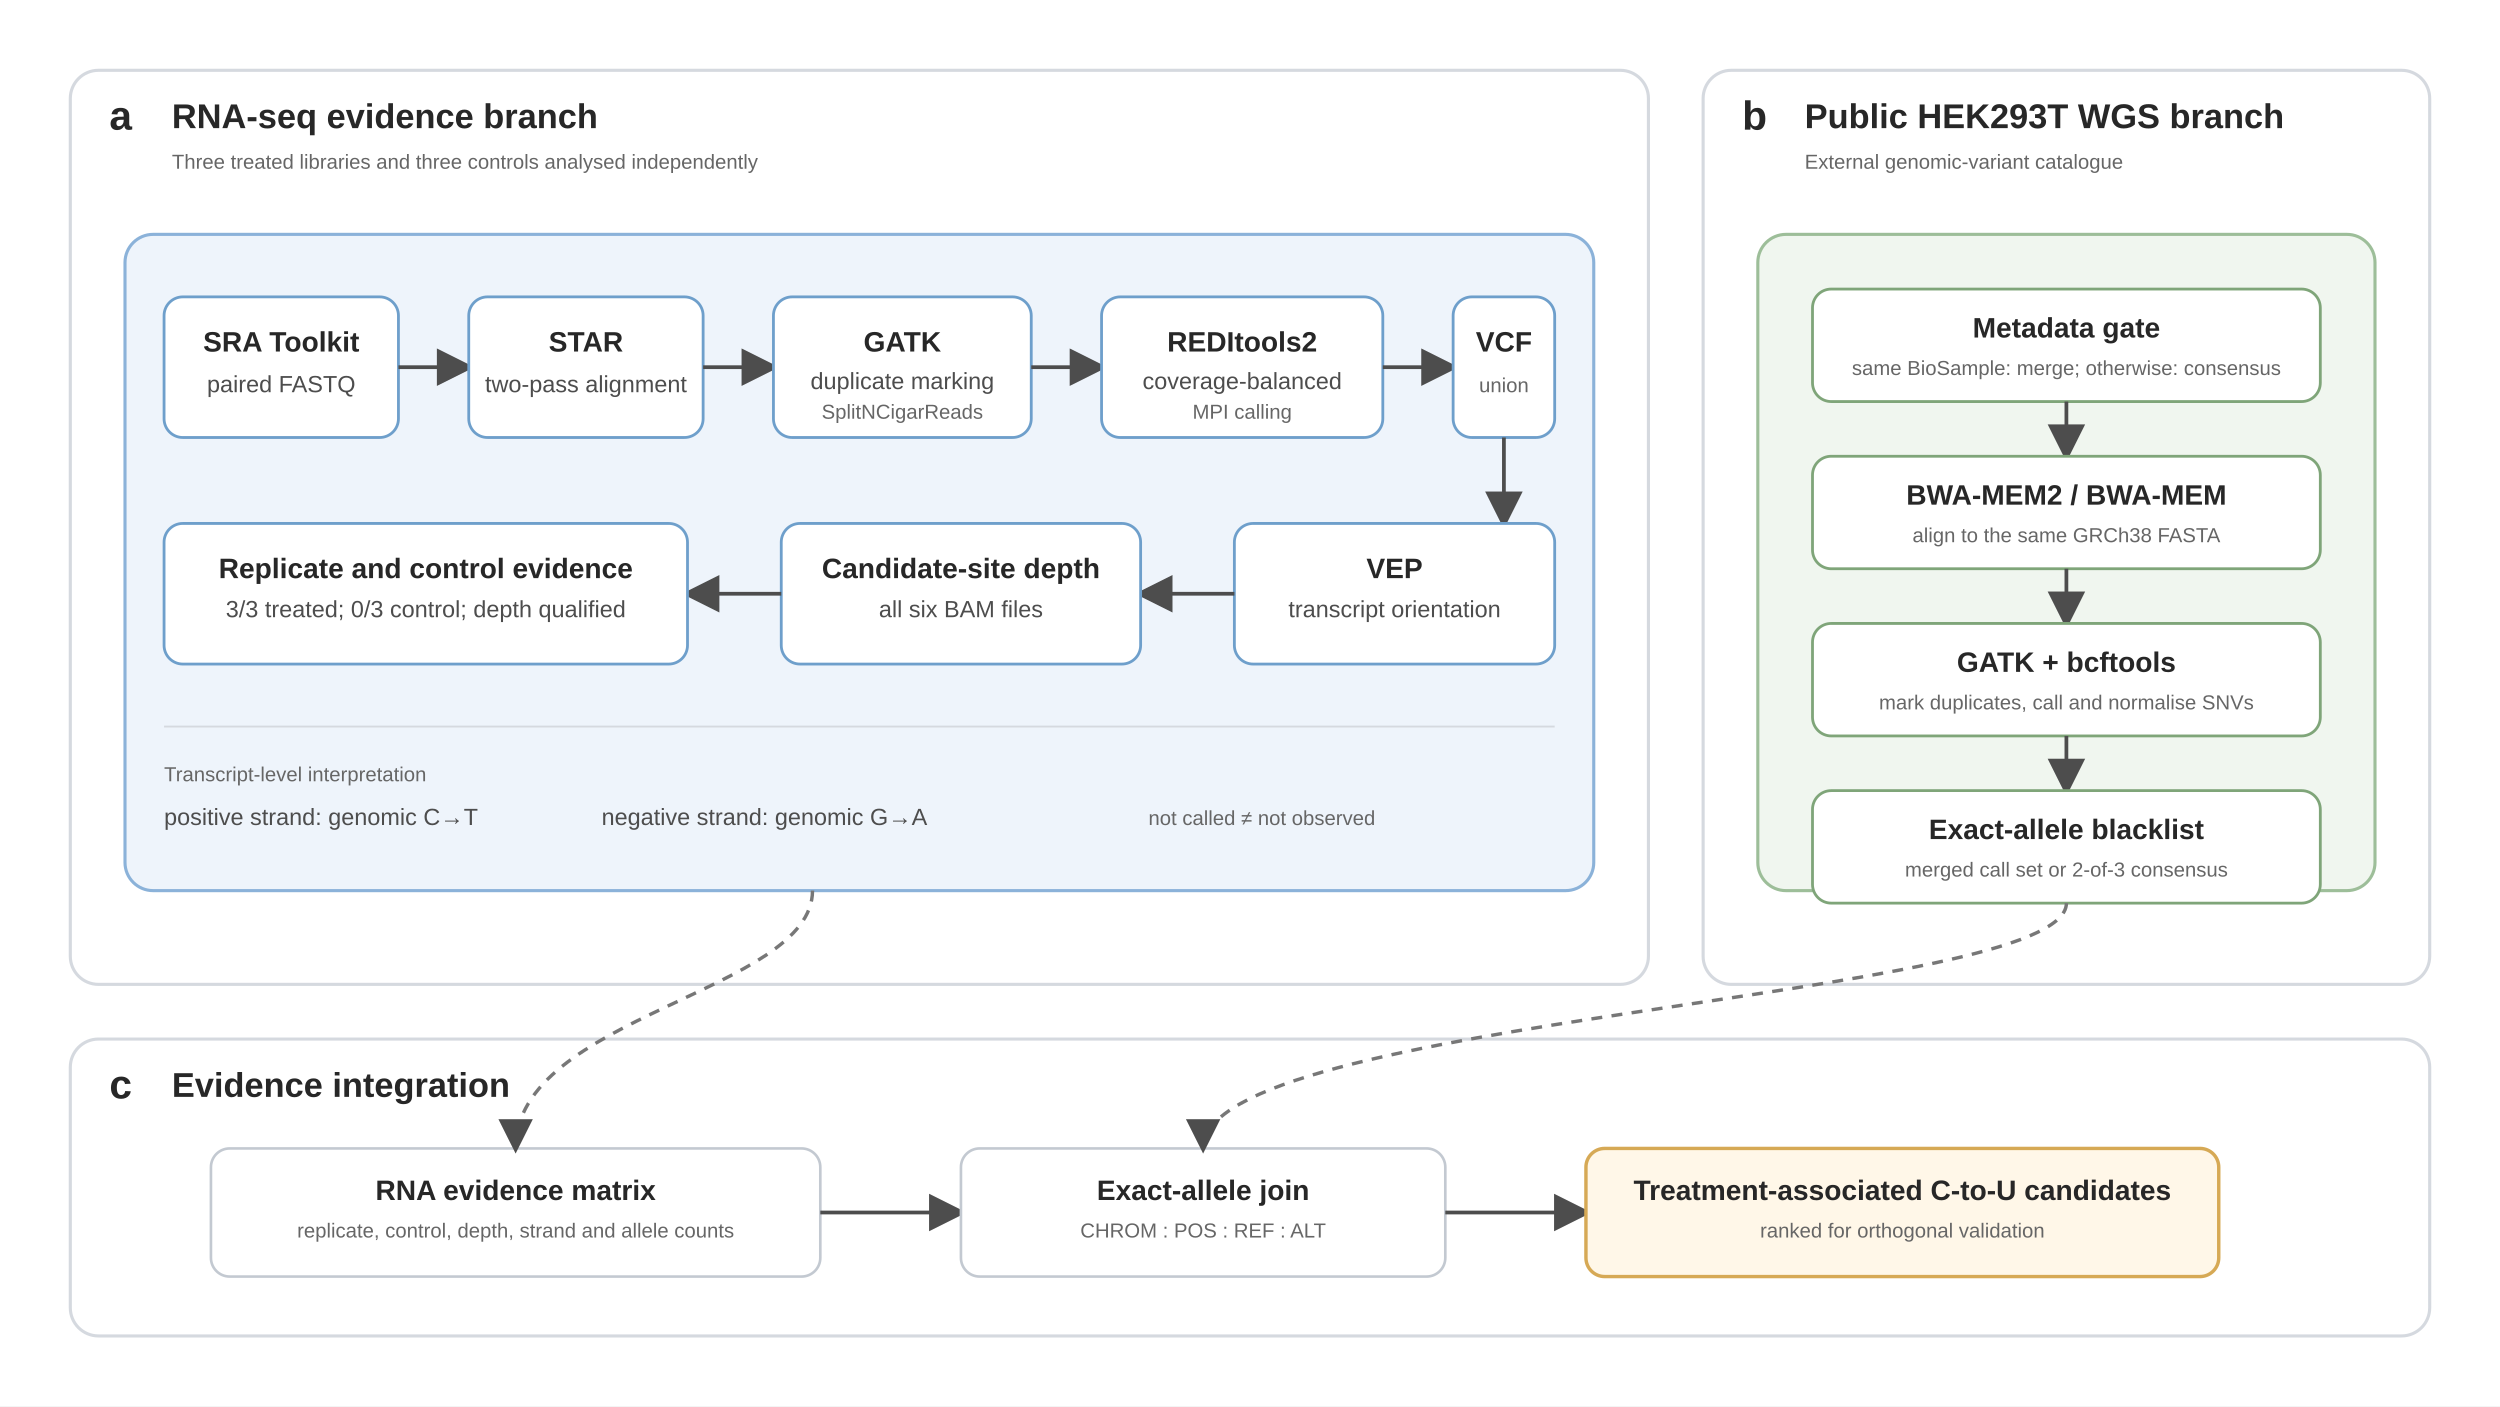
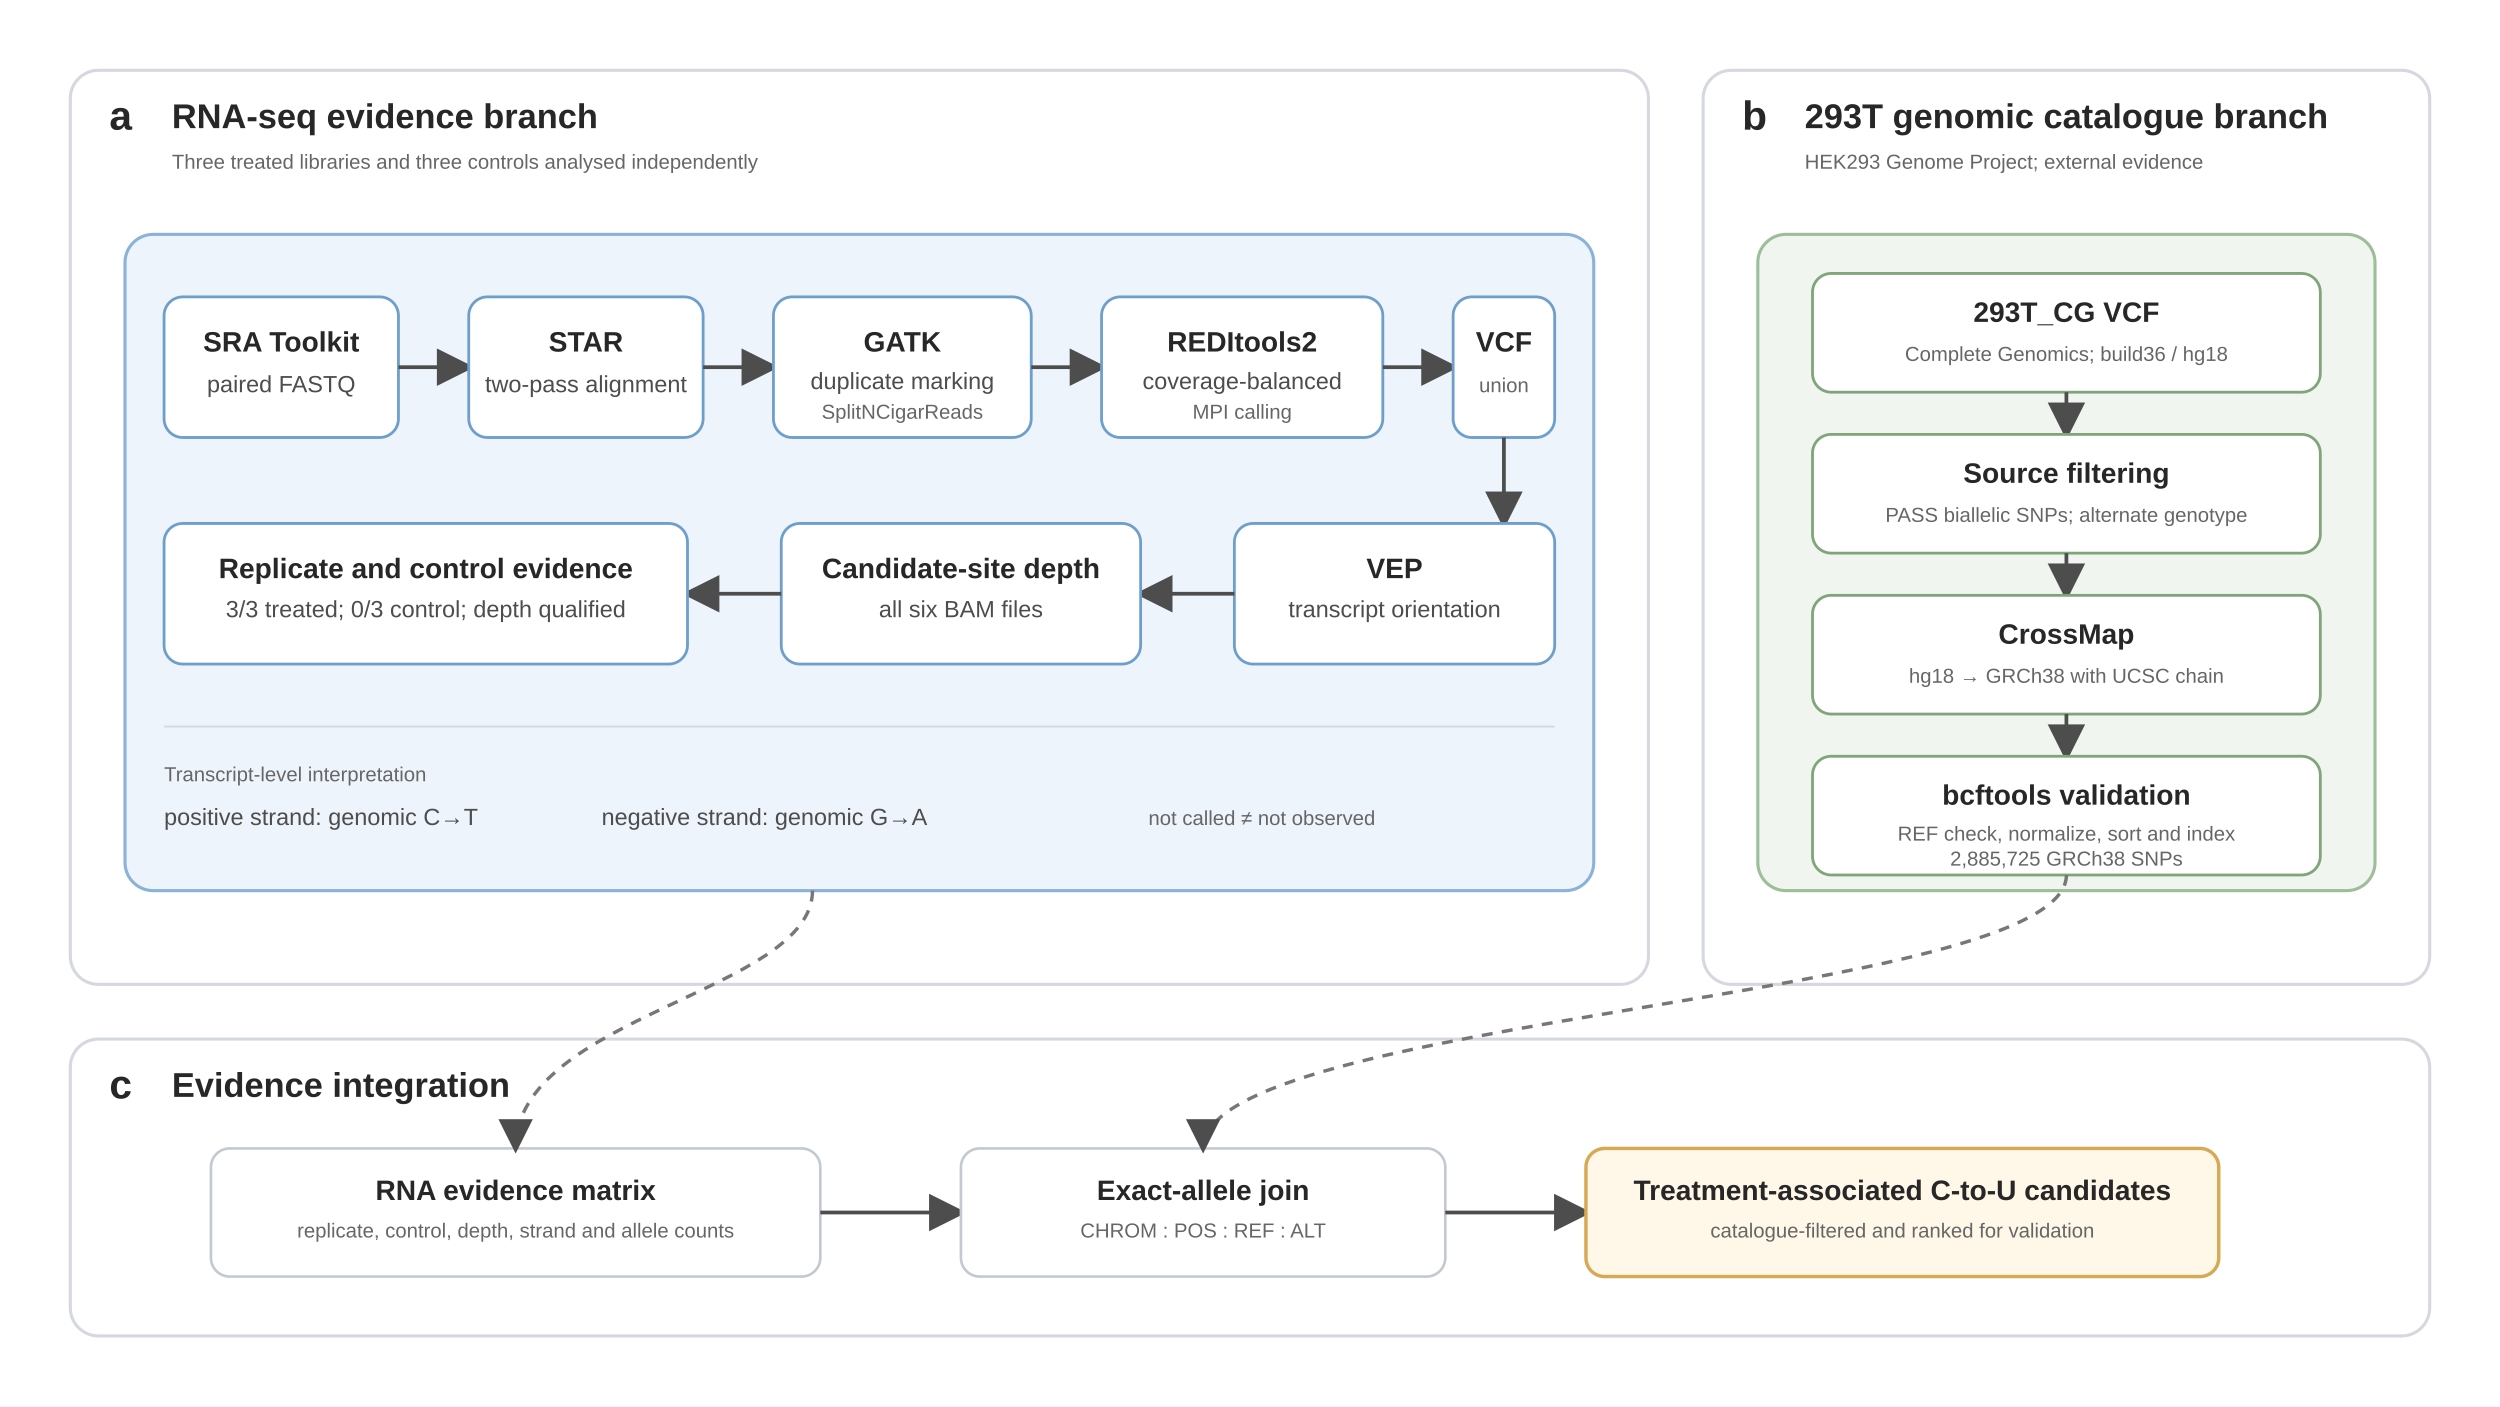
<svg xmlns="http://www.w3.org/2000/svg" width="1600" height="900" viewBox="0 0 1600 900" role="img" aria-labelledby="title desc">
  <defs>
    <marker id="arrow" markerWidth="10" markerHeight="10" refX="8.5" refY="5" orient="auto">
      <path d="M0,0 L10,5 L0,10 Z" fill="#4D4D4D" />
    </marker>
    <style>
-       .panel{fill:#FFFFFF;stroke:#D5D9DF;stroke-width:2}.rna{fill:#EEF4FB;stroke:#8BB2D9;stroke-width:2}.wgs{fill:#F0F6EF;stroke:#9DBE99;stroke-width:2}.final{fill:#FFF7E8;stroke:#D6A955;stroke-width:2.2}.node{fill:#FFFFFF;stroke:#C3C9D1;stroke-width:1.7}.node-rna{fill:#FFFFFF;stroke:#6E9FCB;stroke-width:1.8}.node-wgs{fill:#FFFFFF;stroke:#7FA579;stroke-width:1.8}.label{font-family:Arial,Helvetica,sans-serif;font-size:18px;font-weight:700;fill:#272727}.body{font-family:Arial,Helvetica,sans-serif;font-size:15px;font-weight:400;fill:#4D4D4D}.small{font-family:Arial,Helvetica,sans-serif;font-size:13px;font-weight:400;fill:#666666}.panel-letter{font-family:Arial,Helvetica,sans-serif;font-size:26px;font-weight:700;fill:#272727}.panel-title{font-family:Arial,Helvetica,sans-serif;font-size:22px;font-weight:700;fill:#272727}.arrow{stroke:#4D4D4D;stroke-width:2.4;fill:none;marker-end:url(#arrow)}.merge{stroke:#777777;stroke-width:2.2;stroke-dasharray:7 6;fill:none;marker-end:url(#arrow)}.rule{stroke:#D5D9DF;stroke-width:1.2}
+       .panel{fill:#FFFFFF;stroke:#D5D9DF;stroke-width:2}.rna{fill:#EEF4FB;stroke:#8BB2D9;stroke-width:2}.catalogue{fill:#F0F6EF;stroke:#9DBE99;stroke-width:2}.final{fill:#FFF7E8;stroke:#D6A955;stroke-width:2.2}.node{fill:#FFFFFF;stroke:#C3C9D1;stroke-width:1.7}.node-rna{fill:#FFFFFF;stroke:#6E9FCB;stroke-width:1.8}.node-cat{fill:#FFFFFF;stroke:#7FA579;stroke-width:1.8}.label{font-family:Arial,Helvetica,sans-serif;font-size:18px;font-weight:700;fill:#272727}.body{font-family:Arial,Helvetica,sans-serif;font-size:15px;font-weight:400;fill:#4D4D4D}.small{font-family:Arial,Helvetica,sans-serif;font-size:13px;font-weight:400;fill:#666666}.panel-letter{font-family:Arial,Helvetica,sans-serif;font-size:26px;font-weight:700;fill:#272727}.panel-title{font-family:Arial,Helvetica,sans-serif;font-size:22px;font-weight:700;fill:#272727}.arrow{stroke:#4D4D4D;stroke-width:2.4;fill:none;marker-end:url(#arrow)}.merge{stroke:#777777;stroke-width:2.2;stroke-dasharray:7 6;fill:none;marker-end:url(#arrow)}.rule{stroke:#D5D9DF;stroke-width:1.2}
    </style>
  </defs>
  <rect width="1600" height="900" fill="#FFFFFF" />
  <rect class="panel" x="45" y="45" width="1010" height="585" rx="18" />
  <text class="panel-letter" x="70" y="83">a</text>
  <text class="panel-title" x="110" y="82">RNA-seq evidence branch</text>
  <text class="small" x="110" y="108">Three treated libraries and three controls analysed independently</text>
  <rect class="rna" x="80" y="150" width="940" height="420" rx="18" />
  <rect class="node-rna" x="105" y="190" width="150" height="90" rx="12" />
  <text class="label" x="180" y="225" text-anchor="middle">SRA Toolkit</text>
  <text class="body" x="180" y="251" text-anchor="middle">paired FASTQ</text>
  <path class="arrow" d="M255 235 H300" />
  <rect class="node-rna" x="300" y="190" width="150" height="90" rx="12" />
  <text class="label" x="375" y="225" text-anchor="middle">STAR</text>
  <text class="body" x="375" y="251" text-anchor="middle">two-pass alignment</text>
  <path class="arrow" d="M450 235 H495" />
  <rect class="node-rna" x="495" y="190" width="165" height="90" rx="12" />
  <text class="label" x="577.5" y="225" text-anchor="middle">GATK</text>
  <text class="body" x="577.5" y="249" text-anchor="middle">duplicate marking</text>
  <text class="small" x="577.5" y="268" text-anchor="middle">SplitNCigarReads</text>
  <path class="arrow" d="M660 235 H705" />
  <rect class="node-rna" x="705" y="190" width="180" height="90" rx="12" />
  <text class="label" x="795" y="225" text-anchor="middle">REDItools2</text>
  <text class="body" x="795" y="249" text-anchor="middle">coverage-balanced</text>
  <text class="small" x="795" y="268" text-anchor="middle">MPI calling</text>
  <path class="arrow" d="M885 235 H930" />
  <rect class="node-rna" x="930" y="190" width="65" height="90" rx="12" />
  <text class="label" x="962.5" y="225" text-anchor="middle">VCF</text>
  <text class="small" x="962.5" y="251" text-anchor="middle">union</text>
  <path class="arrow" d="M962.5 280 V335" />
  <rect class="node-rna" x="790" y="335" width="205" height="90" rx="12" />
  <text class="label" x="892.5" y="370" text-anchor="middle">VEP</text>
  <text class="body" x="892.5" y="395" text-anchor="middle">transcript orientation</text>
  <path class="arrow" d="M790 380 H730" />
  <rect class="node-rna" x="500" y="335" width="230" height="90" rx="12" />
  <text class="label" x="615" y="370" text-anchor="middle">Candidate-site depth</text>
  <text class="body" x="615" y="395" text-anchor="middle">all six BAM files</text>
  <path class="arrow" d="M500 380 H440" />
  <rect class="node-rna" x="105" y="335" width="335" height="90" rx="12" />
  <text class="label" x="272.5" y="370" text-anchor="middle">Replicate and control evidence</text>
  <text class="body" x="272.5" y="395" text-anchor="middle">3/3 treated; 0/3 control; depth qualified</text>
  <line class="rule" x1="105" y1="465" x2="995" y2="465" />
  <text class="small" x="105" y="500">Transcript-level interpretation</text>
  <text class="body" x="105" y="528">positive strand: genomic C→T</text>
  <text class="body" x="385" y="528">negative strand: genomic G→A</text>
  <text class="small" x="735" y="528">not called ≠ not observed</text>
  <rect class="panel" x="1090" y="45" width="465" height="585" rx="18" />
  <text class="panel-letter" x="1115" y="83">b</text>
-   <text class="panel-title" x="1155" y="82">Public HEK293T WGS branch</text>
-   <text class="small" x="1155" y="108">External genomic-variant catalogue</text>
-   <rect class="wgs" x="1125" y="150" width="395" height="420" rx="18" />
-   <rect class="node-wgs" x="1160" y="185" width="325" height="72" rx="12" />
-   <text class="label" x="1322.5" y="216" text-anchor="middle">Metadata gate</text>
-   <text class="small" x="1322.5" y="240" text-anchor="middle">same BioSample: merge; otherwise: consensus</text>
-   <path class="arrow" d="M1322.5 257 V292" />
-   <rect class="node-wgs" x="1160" y="292" width="325" height="72" rx="12" />
-   <text class="label" x="1322.5" y="323" text-anchor="middle">BWA-MEM2 / BWA-MEM</text>
-   <text class="small" x="1322.5" y="347" text-anchor="middle">align to the same GRCh38 FASTA</text>
-   <path class="arrow" d="M1322.5 364 V399" />
-   <rect class="node-wgs" x="1160" y="399" width="325" height="72" rx="12" />
-   <text class="label" x="1322.5" y="430" text-anchor="middle">GATK + bcftools</text>
-   <text class="small" x="1322.5" y="454" text-anchor="middle">mark duplicates, call and normalise SNVs</text>
-   <path class="arrow" d="M1322.5 471 V506" />
-   <rect class="node-wgs" x="1160" y="506" width="325" height="72" rx="12" />
-   <text class="label" x="1322.5" y="537" text-anchor="middle">Exact-allele blacklist</text>
-   <text class="small" x="1322.5" y="561" text-anchor="middle">merged call set or 2-of-3 consensus</text>
+   <text class="panel-title" x="1155" y="82">293T genomic catalogue branch</text>
+   <text class="small" x="1155" y="108">HEK293 Genome Project; external evidence</text>
+   <rect class="catalogue" x="1125" y="150" width="395" height="420" rx="18" />
+   <rect class="node-cat" x="1160" y="175" width="325" height="76" rx="12" />
+   <text class="label" x="1322.5" y="206" text-anchor="middle">293T_CG VCF</text>
+   <text class="small" x="1322.5" y="231" text-anchor="middle">Complete Genomics; build36 / hg18</text>
+   <path class="arrow" d="M1322.5 251 V278" />
+   <rect class="node-cat" x="1160" y="278" width="325" height="76" rx="12" />
+   <text class="label" x="1322.5" y="309" text-anchor="middle">Source filtering</text>
+   <text class="small" x="1322.5" y="334" text-anchor="middle">PASS biallelic SNPs; alternate genotype</text>
+   <path class="arrow" d="M1322.5 354 V381" />
+   <rect class="node-cat" x="1160" y="381" width="325" height="76" rx="12" />
+   <text class="label" x="1322.5" y="412" text-anchor="middle">CrossMap</text>
+   <text class="small" x="1322.5" y="437" text-anchor="middle">hg18 → GRCh38 with UCSC chain</text>
+   <path class="arrow" d="M1322.5 457 V484" />
+   <rect class="node-cat" x="1160" y="484" width="325" height="76" rx="12" />
+   <text class="label" x="1322.5" y="515" text-anchor="middle">bcftools validation</text>
+   <text class="small" x="1322.5" y="538" text-anchor="middle">REF check, normalize, sort and index</text>
+   <text class="small" x="1322.5" y="554" text-anchor="middle">2,885,725 GRCh38 SNPs</text>
  <rect class="panel" x="45" y="665" width="1510" height="190" rx="18" />
  <text class="panel-letter" x="70" y="703">c</text>
  <text class="panel-title" x="110" y="702">Evidence integration</text>
  <rect class="node" x="135" y="735" width="390" height="82" rx="12" />
  <text class="label" x="330" y="768" text-anchor="middle">RNA evidence matrix</text>
  <text class="small" x="330" y="792" text-anchor="middle">replicate, control, depth, strand and allele counts</text>
  <path class="arrow" d="M525 776 H615" />
  <rect class="node" x="615" y="735" width="310" height="82" rx="12" />
  <text class="label" x="770" y="768" text-anchor="middle">Exact-allele join</text>
  <text class="small" x="770" y="792" text-anchor="middle">CHROM : POS : REF : ALT</text>
  <path class="arrow" d="M925 776 H1015" />
  <rect class="final" x="1015" y="735" width="405" height="82" rx="12" />
  <text class="label" x="1217.5" y="768" text-anchor="middle">Treatment-associated C-to-U candidates</text>
-   <text class="small" x="1217.5" y="792" text-anchor="middle">ranked for orthogonal validation</text>
+   <text class="small" x="1217.5" y="792" text-anchor="middle">catalogue-filtered and ranked for validation</text>
  <path class="merge" d="M520 570 C520 635 330 650 330 735" />
-   <path class="merge" d="M1322.5 578 C1322.5 640 770 650 770 735" />
+   <path class="merge" d="M1322.5 560 C1322.5 640 770 650 770 735" />
</svg>
